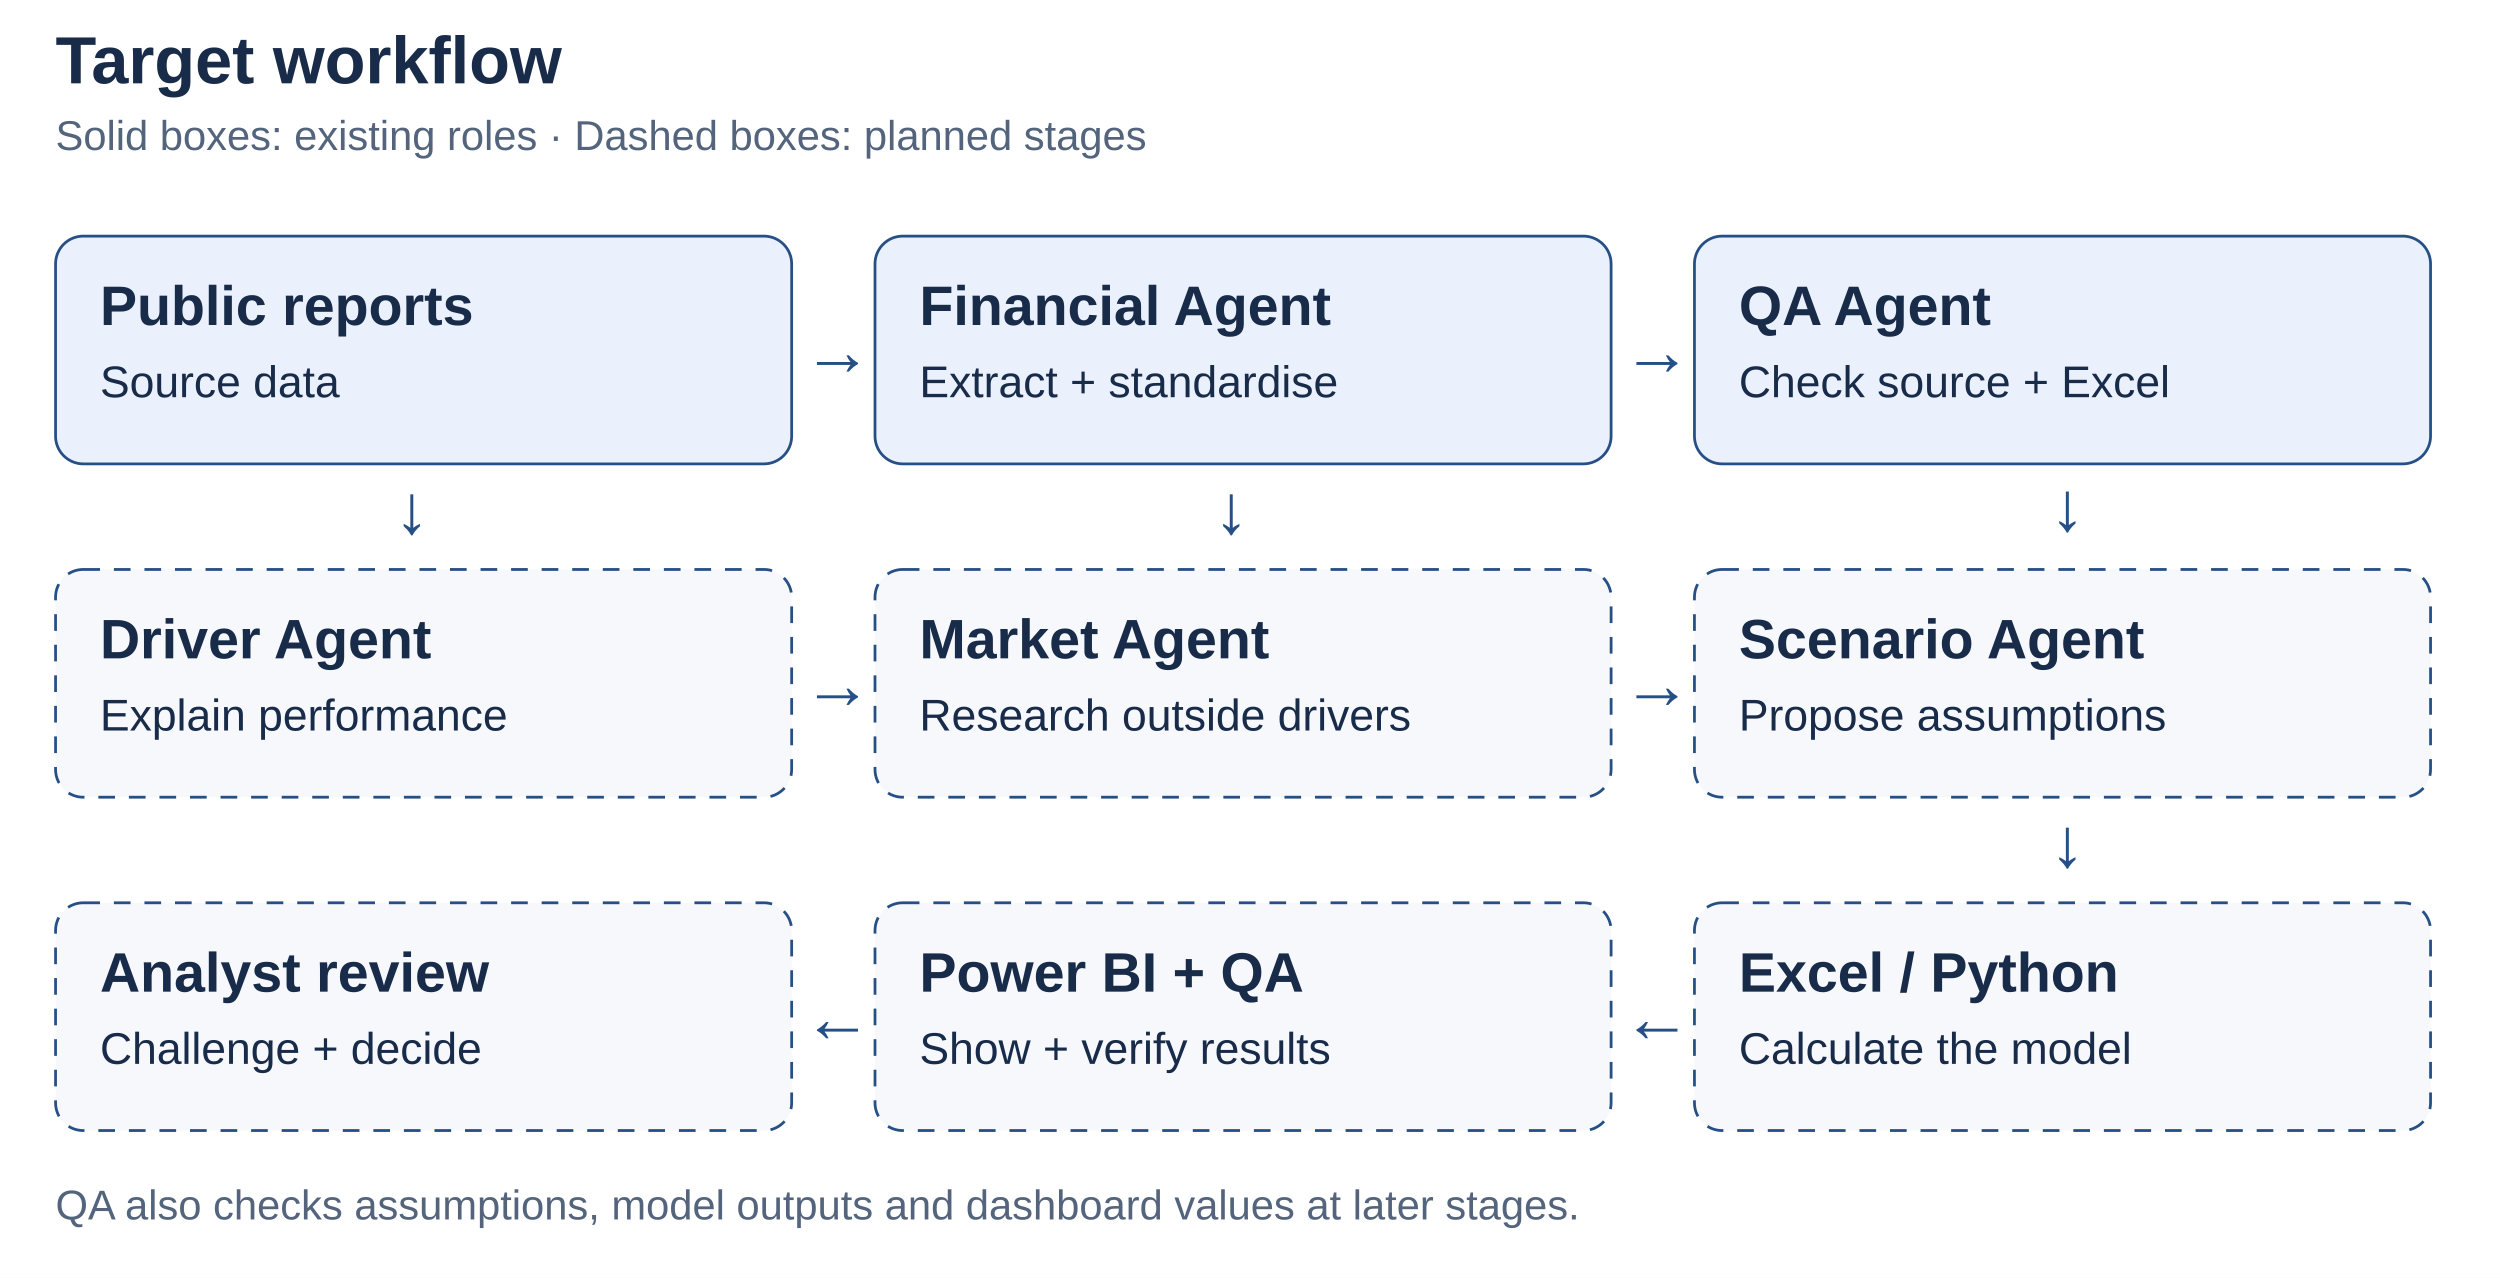
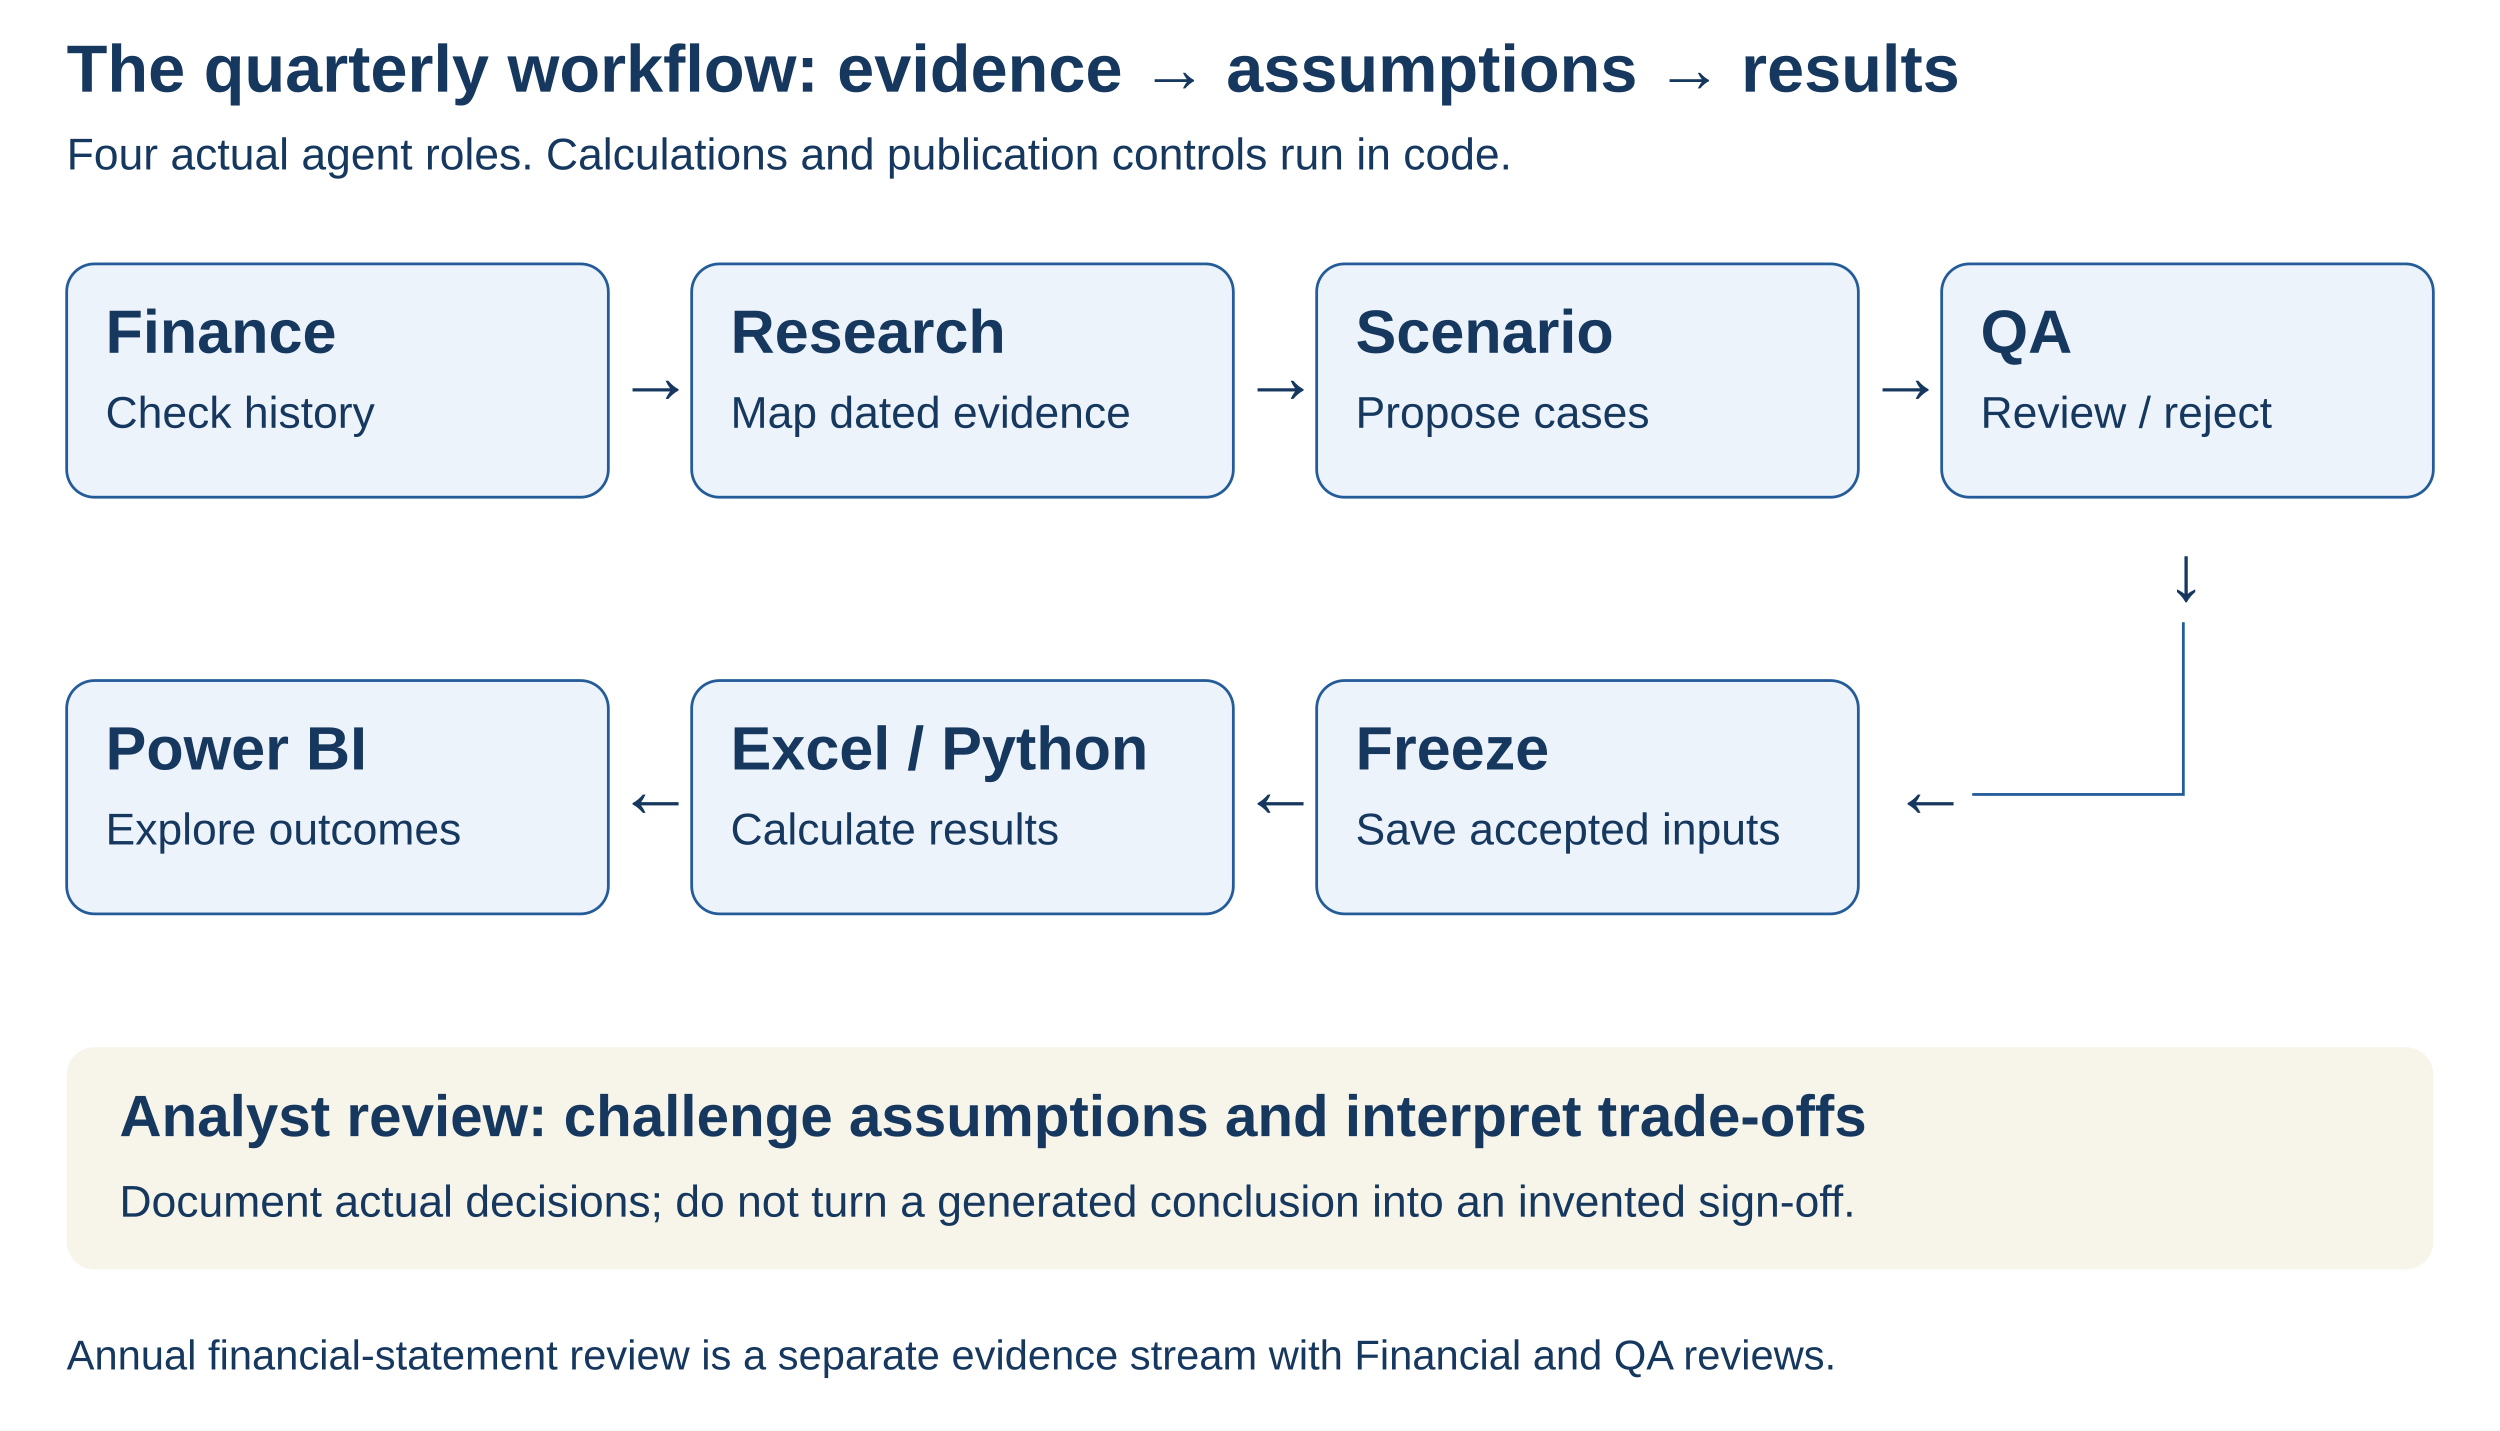
- <svg xmlns="http://www.w3.org/2000/svg" width="900" height="460" viewBox="0 0 900 460">
-   <rect width="100%" height="100%" fill="#fff" />
-   <g font-family="Arial,sans-serif">
-     <text x="20" y="30" font-size="24" fill="#182b49" font-weight="bold">Target workflow</text>
-     <text x="20" y="54" font-size="15" fill="#53647c" font-weight="normal">Solid boxes: existing roles · Dashed boxes: planned stages</text>
-     <rect x="20" y="85" width="265" height="82" rx="10" fill="#eaf1fc" stroke="#254f85" />
-     <text x="36" y="117" font-size="20" fill="#182b49" font-weight="bold">Public reports</text>
-     <text x="36" y="143" font-size="16" fill="#182b49" font-weight="normal">Source data</text>
-     <rect x="315" y="85" width="265" height="82" rx="10" fill="#eaf1fc" stroke="#254f85" />
-     <text x="331" y="117" font-size="20" fill="#182b49" font-weight="bold">Financial Agent</text>
-     <text x="331" y="143" font-size="16" fill="#182b49" font-weight="normal">Extract + standardise</text>
-     <rect x="610" y="85" width="265" height="82" rx="10" fill="#eaf1fc" stroke="#254f85" />
-     <text x="626" y="117" font-size="20" fill="#182b49" font-weight="bold">QA Agent</text>
-     <text x="626" y="143" font-size="16" fill="#182b49" font-weight="normal">Check source + Excel</text>
-     <rect x="20" y="205" width="265" height="82" rx="10" fill="#f6f8fc" stroke="#254f85" stroke-dasharray="6 5" />
-     <text x="36" y="237" font-size="20" fill="#182b49" font-weight="bold">Driver Agent</text>
-     <text x="36" y="263" font-size="16" fill="#182b49" font-weight="normal">Explain performance</text>
-     <rect x="315" y="205" width="265" height="82" rx="10" fill="#f6f8fc" stroke="#254f85" stroke-dasharray="6 5" />
-     <text x="331" y="237" font-size="20" fill="#182b49" font-weight="bold">Market Agent</text>
-     <text x="331" y="263" font-size="16" fill="#182b49" font-weight="normal">Research outside drivers</text>
-     <rect x="610" y="205" width="265" height="82" rx="10" fill="#f6f8fc" stroke="#254f85" stroke-dasharray="6 5" />
-     <text x="626" y="237" font-size="20" fill="#182b49" font-weight="bold">Scenario Agent</text>
-     <text x="626" y="263" font-size="16" fill="#182b49" font-weight="normal">Propose assumptions</text>
-     <rect x="610" y="325" width="265" height="82" rx="10" fill="#f6f8fc" stroke="#254f85" stroke-dasharray="6 5" />
-     <text x="626" y="357" font-size="20" fill="#182b49" font-weight="bold">Excel / Python</text>
-     <text x="626" y="383" font-size="16" fill="#182b49" font-weight="normal">Calculate the model</text>
-     <rect x="315" y="325" width="265" height="82" rx="10" fill="#f6f8fc" stroke="#254f85" stroke-dasharray="6 5" />
-     <text x="331" y="357" font-size="20" fill="#182b49" font-weight="bold">Power BI + QA</text>
-     <text x="331" y="383" font-size="16" fill="#182b49" font-weight="normal">Show + verify results</text>
-     <rect x="20" y="325" width="265" height="82" rx="10" fill="#f6f8fc" stroke="#254f85" stroke-dasharray="6 5" />
-     <text x="36" y="357" font-size="20" fill="#182b49" font-weight="bold">Analyst review</text>
-     <text x="36" y="383" font-size="16" fill="#182b49" font-weight="normal">Challenge + decide</text>
-     <text x="289" y="135" font-size="25" fill="#254f85" font-weight="normal">→</text>
-     <text x="584" y="135" font-size="25" fill="#254f85" font-weight="normal">→</text>
-     <text x="738" y="191" font-size="25" fill="#254f85" font-weight="normal">↓</text>
-     <text x="289" y="255" font-size="25" fill="#254f85" font-weight="normal">→</text>
-     <text x="584" y="255" font-size="25" fill="#254f85" font-weight="normal">→</text>
-     <text x="738" y="312" font-size="25" fill="#254f85" font-weight="normal">↓</text>
-     <text x="584" y="375" font-size="25" fill="#254f85" font-weight="normal">←</text>
-     <text x="289" y="375" font-size="25" fill="#254f85" font-weight="normal">←</text>
-     <text x="20" y="439" font-size="15" fill="#53647c" font-weight="normal">QA also checks assumptions, model outputs and dashboard values at later stages.</text>
-     <text x="142" y="192" font-size="25" fill="#254f85">↓</text>
-     <text x="437" y="192" font-size="25" fill="#254f85">↓</text>
+ <svg xmlns="http://www.w3.org/2000/svg" width="900" height="515" viewBox="0 0 900 515">
+   <rect width="900" height="515" fill="white" />
+   <g font-family="Arial,sans-serif" fill="#16385f">
+     <text x="24" y="33" font-size="24" font-weight="bold">The quarterly workflow: evidence → assumptions → results</text>
+     <text x="24" y="61" font-size="16">Four actual agent roles. Calculations and publication controls run in code.</text>
+     <rect x="24" y="95" width="195" height="84" rx="10" fill="#edf3fb" stroke="#245b99" />
+     <text x="38" y="127" font-size="22" font-weight="bold">Finance</text>
+     <text x="38" y="154" font-size="16">Check history</text>
+     <rect x="249" y="95" width="195" height="84" rx="10" fill="#edf3fb" stroke="#245b99" />
+     <text x="263" y="127" font-size="22" font-weight="bold">Research</text>
+     <text x="263" y="154" font-size="16">Map dated evidence</text>
+     <rect x="474" y="95" width="195" height="84" rx="10" fill="#edf3fb" stroke="#245b99" />
+     <text x="488" y="127" font-size="22" font-weight="bold">Scenario</text>
+     <text x="488" y="154" font-size="16">Propose cases</text>
+     <rect x="699" y="95" width="177" height="84" rx="10" fill="#edf3fb" stroke="#245b99" />
+     <text x="713" y="127" font-size="22" font-weight="bold">QA</text>
+     <text x="713" y="154" font-size="16">Review / reject</text>
+     <rect x="474" y="245" width="195" height="84" rx="10" fill="#edf3fb" stroke="#245b99" />
+     <text x="488" y="277" font-size="22" font-weight="bold">Freeze</text>
+     <text x="488" y="304" font-size="16">Save accepted inputs</text>
+     <rect x="249" y="245" width="195" height="84" rx="10" fill="#edf3fb" stroke="#245b99" />
+     <text x="263" y="277" font-size="22" font-weight="bold">Excel / Python</text>
+     <text x="263" y="304" font-size="16">Calculate results</text>
+     <rect x="24" y="245" width="195" height="84" rx="10" fill="#edf3fb" stroke="#245b99" />
+     <text x="38" y="277" font-size="22" font-weight="bold">Power BI</text>
+     <text x="38" y="304" font-size="16">Explore outcomes</text>
+     <text x="222" y="145" font-size="28">→</text>
+     <text x="447" y="145" font-size="28">→</text>
+     <text x="672" y="145" font-size="28">→</text>
+     <text x="780" y="216" font-size="28">↓</text>
+     <text x="681" y="294" font-size="28">←</text>
+     <text x="447" y="294" font-size="28">←</text>
+     <text x="222" y="294" font-size="28">←</text>
+     <path d="M786 224 V286 H710" stroke="#245b99" fill="none" />
+     <rect x="24" y="377" width="852" height="80" rx="10" fill="#f7f4ea" />
+     <text x="43" y="409" font-size="21" font-weight="bold">Analyst review: challenge assumptions and interpret trade-offs</text>
+     <text x="43" y="438" font-size="16">Document actual decisions; do not turn a generated conclusion into an invented sign-off.</text>
+     <text x="24" y="493" font-size="15">Annual financial-statement review is a separate evidence stream with Financial and QA reviews.</text>
  </g>
</svg>
